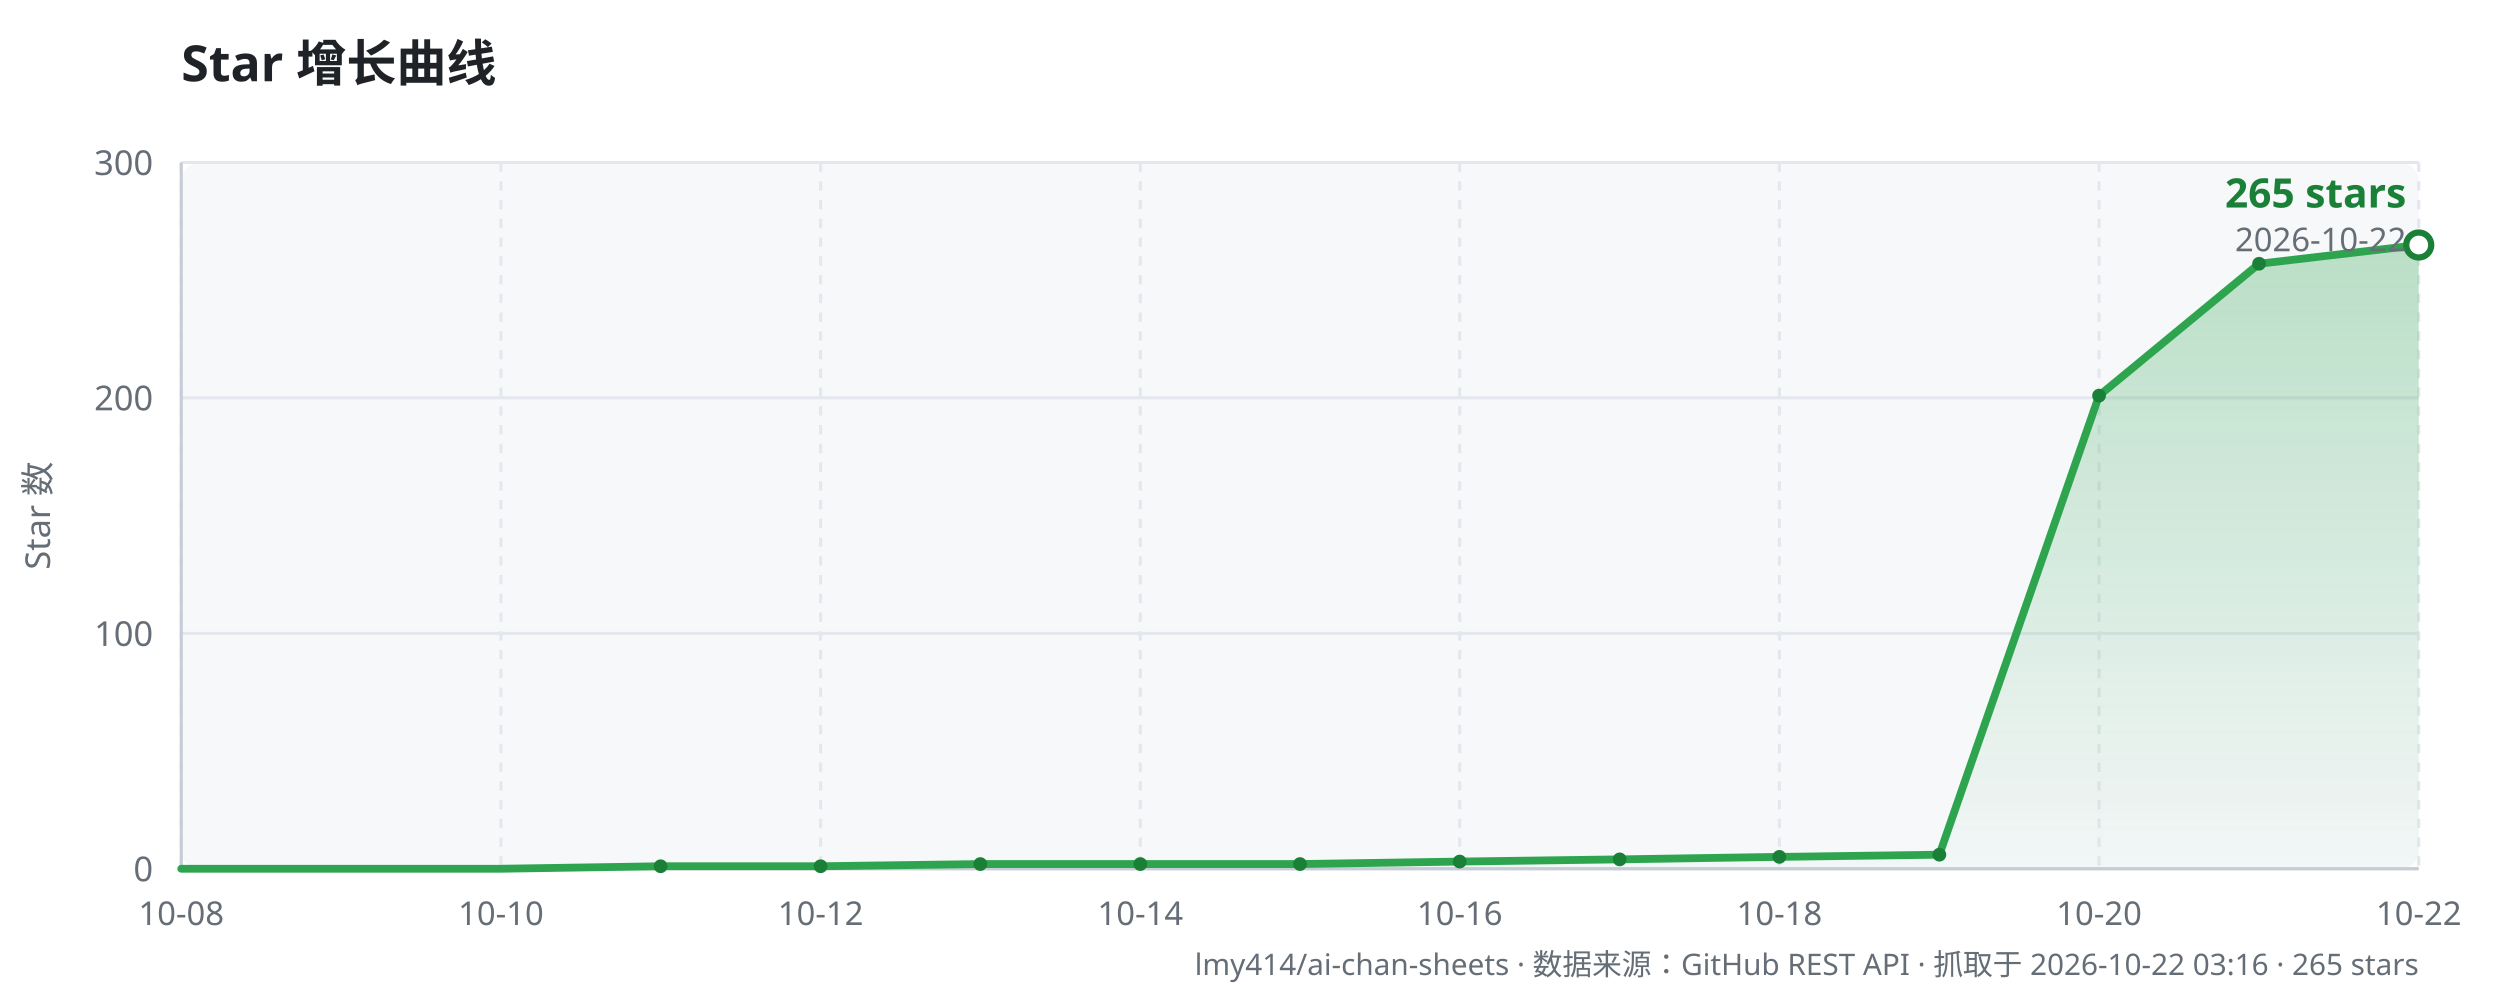
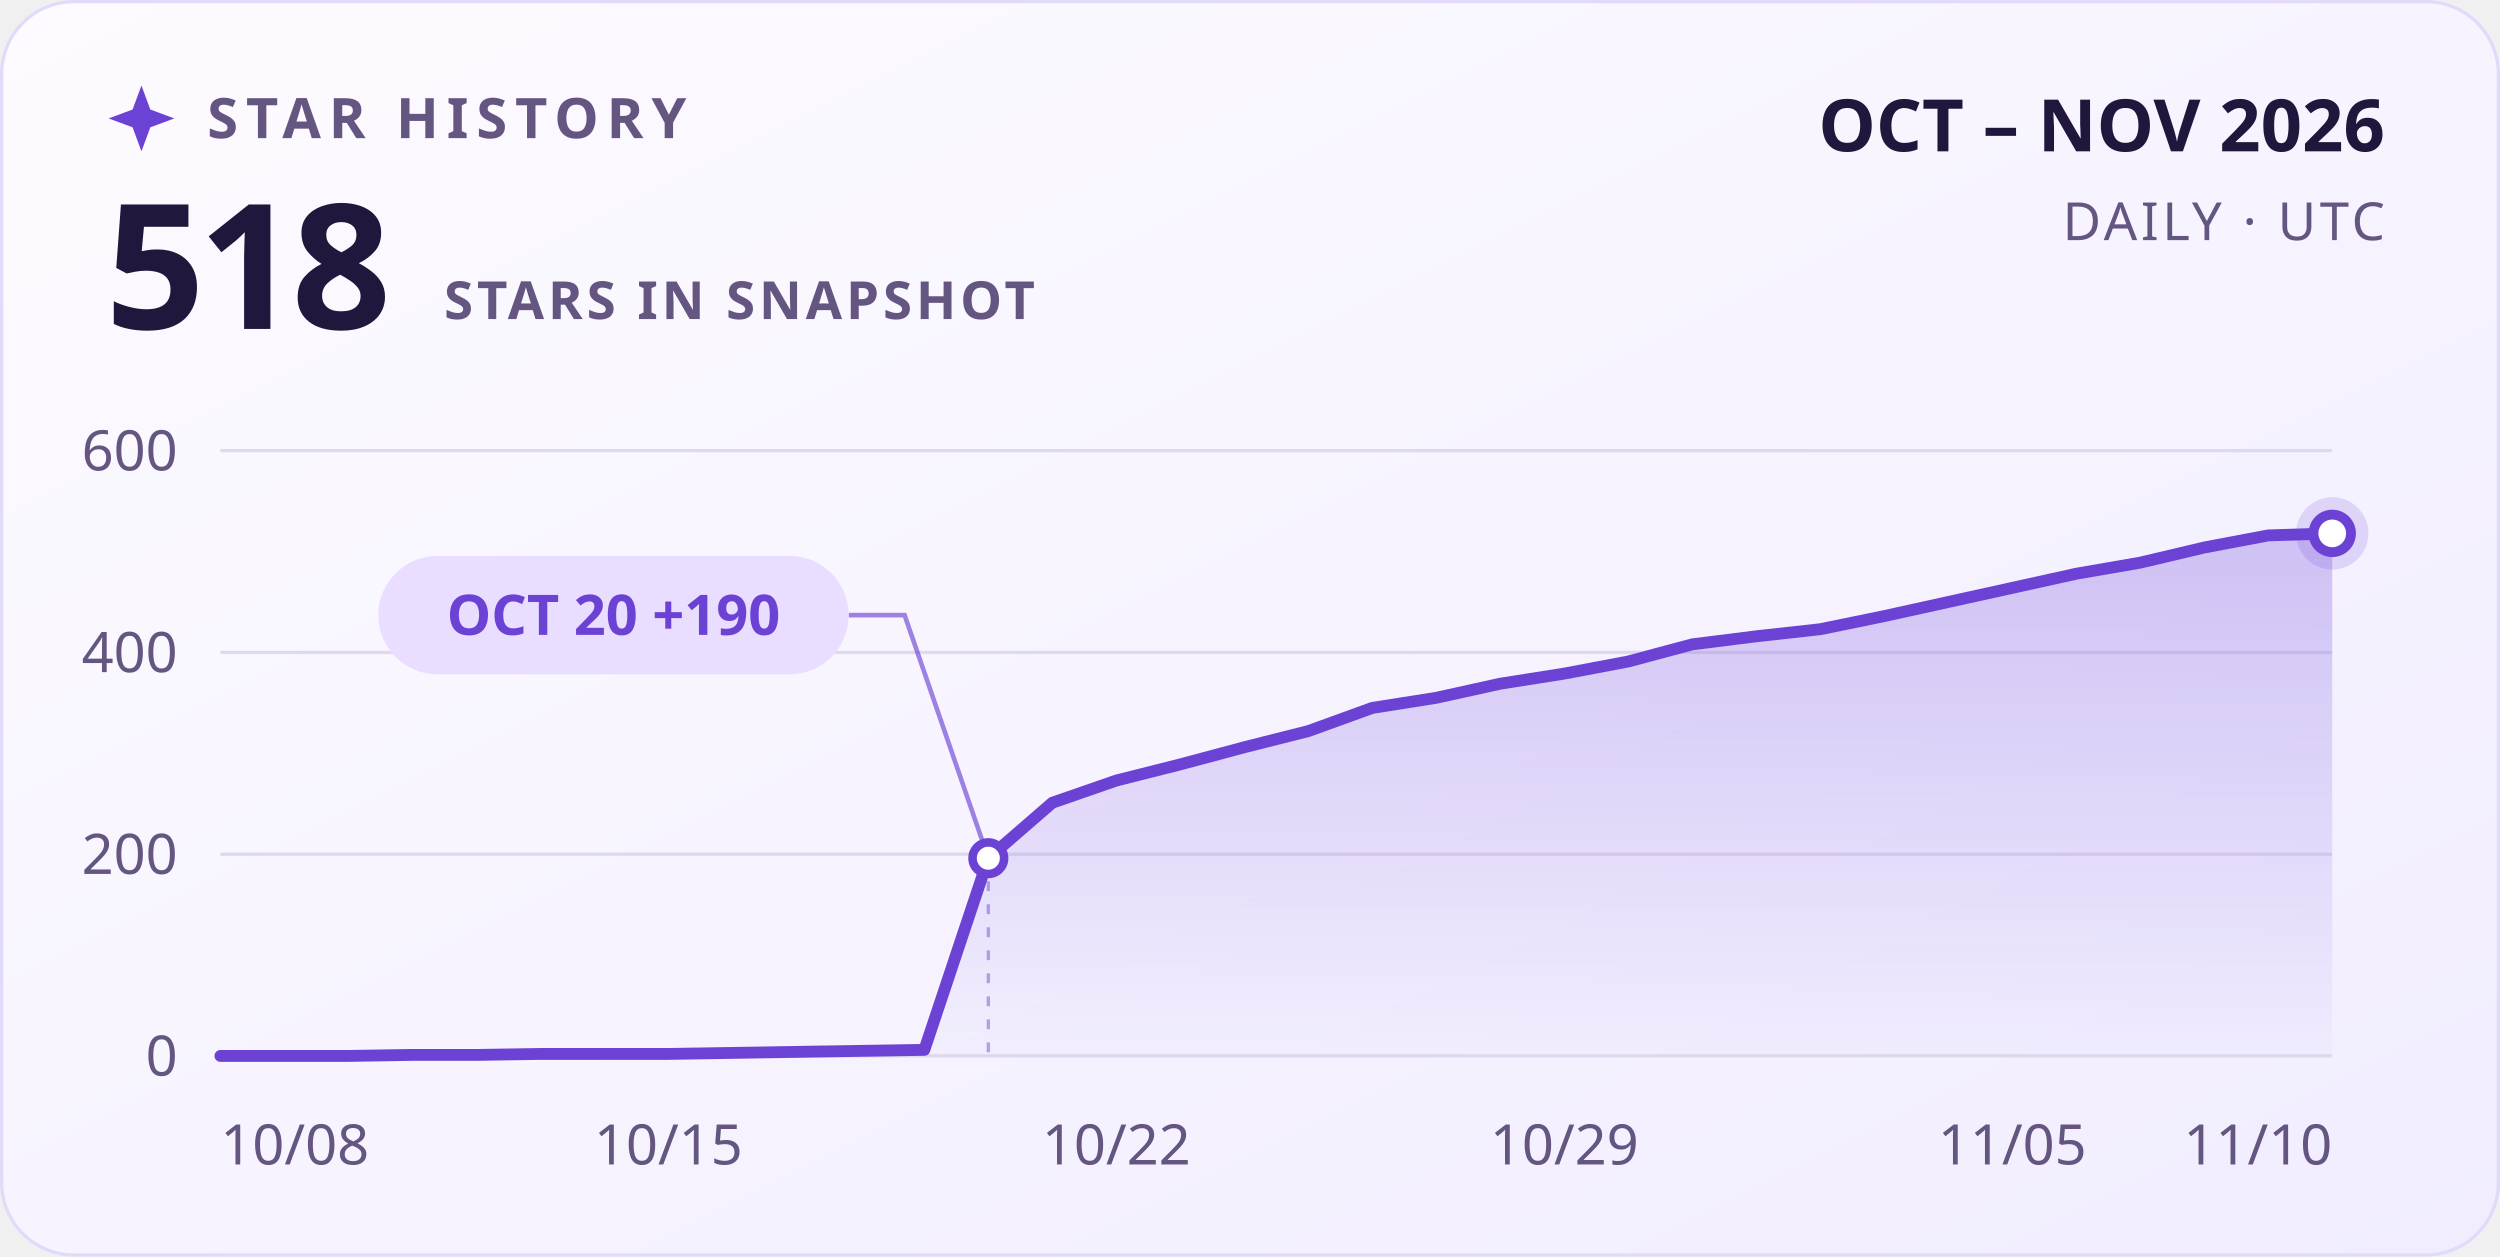
- <svg xmlns="http://www.w3.org/2000/svg" width="800" height="320" viewBox="0 0 800 320" role="img" aria-label="Star 增长曲线">
+ <svg xmlns="http://www.w3.org/2000/svg" width="760" height="382" viewBox="0 0 760 382" role="img" aria-labelledby="title desc">
  <defs>
-     <linearGradient id="area" x1="0" y1="0" x2="0" y2="1">
-       <stop offset="0%" stop-color="#2ea44f" stop-opacity="0.30" />
-       <stop offset="100%" stop-color="#2ea44f" stop-opacity="0.02" />
+     <linearGradient id="card" x1="0" y1="0" x2="1" y2="1" gradientUnits="objectBoundingBox">
+       <stop stop-color="#fdfbff" />
+       <stop offset="1" stop-color="#f1edff" />
+     </linearGradient>
+     <linearGradient id="area" x1="0" y1="0" x2="0" y2="1" gradientUnits="objectBoundingBox">
+       <stop stop-color="#8a68e0" stop-opacity=".36" />
+       <stop offset="1" stop-color="#8a68e0" stop-opacity=".03" />
    </linearGradient>
  </defs>
-   <rect width="800" height="320" fill="#ffffff" />
-   <rect x="58" y="52" width="716" height="226" rx="6" fill="#f6f8fa" />
-   <text x="58" y="26" font-family="'Microsoft YaHei', 'PingFang SC', 'Hiragino Sans GB', sans-serif" font-size="16" font-weight="600" fill="#1f2328">Star 增长曲线</text>
-   <line x1="58" y1="278.0" x2="774" y2="278.0" stroke="#e4e8ee" stroke-width="1" />
-   <text x="49" y="282.0" text-anchor="end" font-family="'Microsoft YaHei', 'PingFang SC', 'Hiragino Sans GB', sans-serif" font-size="11" fill="#656d76">0</text>
-   <line x1="58" y1="202.7" x2="774" y2="202.7" stroke="#e4e8ee" stroke-width="1" />
-   <text x="49" y="206.7" text-anchor="end" font-family="'Microsoft YaHei', 'PingFang SC', 'Hiragino Sans GB', sans-serif" font-size="11" fill="#656d76">100</text>
-   <line x1="58" y1="127.3" x2="774" y2="127.3" stroke="#e4e8ee" stroke-width="1" />
-   <text x="49" y="131.3" text-anchor="end" font-family="'Microsoft YaHei', 'PingFang SC', 'Hiragino Sans GB', sans-serif" font-size="11" fill="#656d76">200</text>
-   <line x1="58" y1="52.0" x2="774" y2="52.0" stroke="#e4e8ee" stroke-width="1" />
-   <text x="49" y="56.0" text-anchor="end" font-family="'Microsoft YaHei', 'PingFang SC', 'Hiragino Sans GB', sans-serif" font-size="11" fill="#656d76">300</text>
-   <line x1="58.0" y1="52" x2="58.0" y2="278" stroke="#e4e8ee" stroke-width="1" stroke-dasharray="3 3" />
-   <text x="58.0" y="296" text-anchor="middle" font-family="'Microsoft YaHei', 'PingFang SC', 'Hiragino Sans GB', sans-serif" font-size="10.5" fill="#656d76">10-08</text>
-   <line x1="160.3" y1="52" x2="160.3" y2="278" stroke="#e4e8ee" stroke-width="1" stroke-dasharray="3 3" />
-   <text x="160.3" y="296" text-anchor="middle" font-family="'Microsoft YaHei', 'PingFang SC', 'Hiragino Sans GB', sans-serif" font-size="10.5" fill="#656d76">10-10</text>
-   <line x1="262.6" y1="52" x2="262.6" y2="278" stroke="#e4e8ee" stroke-width="1" stroke-dasharray="3 3" />
-   <text x="262.6" y="296" text-anchor="middle" font-family="'Microsoft YaHei', 'PingFang SC', 'Hiragino Sans GB', sans-serif" font-size="10.5" fill="#656d76">10-12</text>
-   <line x1="364.9" y1="52" x2="364.9" y2="278" stroke="#e4e8ee" stroke-width="1" stroke-dasharray="3 3" />
-   <text x="364.9" y="296" text-anchor="middle" font-family="'Microsoft YaHei', 'PingFang SC', 'Hiragino Sans GB', sans-serif" font-size="10.5" fill="#656d76">10-14</text>
-   <line x1="467.1" y1="52" x2="467.1" y2="278" stroke="#e4e8ee" stroke-width="1" stroke-dasharray="3 3" />
-   <text x="467.1" y="296" text-anchor="middle" font-family="'Microsoft YaHei', 'PingFang SC', 'Hiragino Sans GB', sans-serif" font-size="10.5" fill="#656d76">10-16</text>
-   <line x1="569.4" y1="52" x2="569.4" y2="278" stroke="#e4e8ee" stroke-width="1" stroke-dasharray="3 3" />
-   <text x="569.4" y="296" text-anchor="middle" font-family="'Microsoft YaHei', 'PingFang SC', 'Hiragino Sans GB', sans-serif" font-size="10.5" fill="#656d76">10-18</text>
-   <line x1="671.7" y1="52" x2="671.7" y2="278" stroke="#e4e8ee" stroke-width="1" stroke-dasharray="3 3" />
-   <text x="671.7" y="296" text-anchor="middle" font-family="'Microsoft YaHei', 'PingFang SC', 'Hiragino Sans GB', sans-serif" font-size="10.5" fill="#656d76">10-20</text>
-   <line x1="774.0" y1="52" x2="774.0" y2="278" stroke="#e4e8ee" stroke-width="1" stroke-dasharray="3 3" />
-   <text x="774.0" y="296" text-anchor="middle" font-family="'Microsoft YaHei', 'PingFang SC', 'Hiragino Sans GB', sans-serif" font-size="10.5" fill="#656d76">10-22</text>
-   <line x1="58" y1="278" x2="774" y2="278" stroke="#c6cdd6" stroke-width="1" />
-   <line x1="58" y1="52" x2="58" y2="278" stroke="#c6cdd6" stroke-width="1" />
-   <text x="16" y="165.0" text-anchor="middle" transform="rotate(-90 16 165.0)" font-family="'Microsoft YaHei', 'PingFang SC', 'Hiragino Sans GB', sans-serif" font-size="11" fill="#656d76">Star 数</text>
-   <polygon points="58.0,278.0 58.0,278.0 109.1,278.0 160.3,278.0 211.4,277.2 262.6,277.2 313.7,276.5 364.9,276.5 416.0,276.5 467.1,275.7 518.3,275.0 569.4,274.2 620.6,273.5 671.7,126.6 722.9,84.4 774.0,78.4 774.0,278.0" fill="url(#area)" stroke="none" />
-   <polyline points="58.0,278.0 109.1,278.0 160.3,278.0 211.4,277.2 262.6,277.2 313.7,276.5 364.9,276.5 416.0,276.5 467.1,275.7 518.3,275.0 569.4,274.2 620.6,273.5 671.7,126.6 722.9,84.4 774.0,78.4" fill="none" stroke="#2ea44f" stroke-width="2.5" stroke-linejoin="round" stroke-linecap="round" />
-   <circle cx="211.4" cy="277.2" r="2.2" fill="#1a7f37" />
-   <circle cx="262.6" cy="277.2" r="2.2" fill="#1a7f37" />
-   <circle cx="313.7" cy="276.5" r="2.2" fill="#1a7f37" />
-   <circle cx="364.9" cy="276.5" r="2.2" fill="#1a7f37" />
-   <circle cx="416.0" cy="276.5" r="2.2" fill="#1a7f37" />
-   <circle cx="467.1" cy="275.7" r="2.2" fill="#1a7f37" />
-   <circle cx="518.3" cy="275.0" r="2.2" fill="#1a7f37" />
-   <circle cx="569.4" cy="274.2" r="2.2" fill="#1a7f37" />
-   <circle cx="620.6" cy="273.5" r="2.2" fill="#1a7f37" />
-   <circle cx="671.7" cy="126.6" r="2.2" fill="#1a7f37" />
-   <circle cx="722.9" cy="84.4" r="2.2" fill="#1a7f37" />
-   <circle cx="774.0" cy="78.4" r="2.2" fill="#1a7f37" />
-   <circle cx="774.0" cy="78.4" r="4" fill="#fff" stroke="#1a7f37" stroke-width="2" />
-   <text x="770.0" y="66.4" text-anchor="end" font-family="'Microsoft YaHei', 'PingFang SC', 'Hiragino Sans GB', sans-serif" font-size="13" font-weight="700" fill="#1a7f37">265 stars</text>
-   <text x="770.0" y="80.4" text-anchor="end" font-family="'Microsoft YaHei', 'PingFang SC', 'Hiragino Sans GB', sans-serif" font-size="10.5" fill="#656d76">2026-10-22</text>
-   <text x="774" y="312" text-anchor="end" font-family="'Microsoft YaHei', 'PingFang SC', 'Hiragino Sans GB', sans-serif" font-size="9.5" fill="#656d76">lmy414/ai-chan-sheets · 数据来源：GitHub REST API · 抓取于 2026-10-22 03:16 · 265 stars</text>
+   <rect x=".5" y=".5" width="759" height="381" rx="22" fill="url(#card)" stroke="#e2d9fb" />
+   <g font-family="system-ui, Segoe UI, sans-serif" font-variant-numeric="tabular-nums">
+     <path d="M43 26l2.7 7.3L53 36l-7.3 2.7L43 46l-2.7-7.3L33 36l7.3-2.7z" fill="#6c42d5" />
+     <text x="63" y="42" font-size="17" letter-spacing="2.4" font-weight="650" fill="#655581">STAR HISTORY</text>
+     <text x="32" y="100" font-size="53" letter-spacing="-2" font-weight="760" fill="#21163b">518</text>
+     <text x="135" y="97" font-size="16" letter-spacing="1.2" font-weight="650" fill="#655581">STARS IN SNAPSHOT</text>
+     <text x="725" y="46" text-anchor="end" font-size="22" font-weight="690" fill="#21163b">OCT – NOV 2026</text>
+     <text x="725" y="73" text-anchor="end" font-size="16" letter-spacing="1.1" fill="#655581">DAILY · UTC</text>
+     <g fill="#655581" font-size="17">
+       <path d="M67 321.0H709" stroke="#e0d8ef" />
+       <text x="54" y="327.0" text-anchor="end">0</text>
+       <path d="M67 259.67H709" stroke="#e0d8ef" />
+       <text x="54" y="265.67" text-anchor="end">200</text>
+       <path d="M67 198.33H709" stroke="#e0d8ef" />
+       <text x="54" y="204.33" text-anchor="end">400</text>
+       <path d="M67 137.0H709" stroke="#e0d8ef" />
+       <text x="54" y="143.0" text-anchor="end">600</text>
+       <text x="67.0" y="354" text-anchor="start">10/08</text>
+       <text x="203.18" y="354" text-anchor="middle">10/15</text>
+       <text x="339.36" y="354" text-anchor="middle">10/22</text>
+       <text x="475.55" y="354" text-anchor="middle">10/29</text>
+       <text x="611.73" y="354" text-anchor="middle">11/05</text>
+       <text x="709.0" y="354" text-anchor="end">11/10</text>
+     </g>
+     <path d="M67.0 321.0 L86.45 321.0 L105.91 321.0 L125.36 320.69 L144.82 320.69 L164.27 320.39 L183.73 320.39 L203.18 320.39 L222.64 320.08 L242.09 319.77 L261.55 319.47 L281.0 319.16 L300.45 260.89 L319.91 244.03 L339.36 237.28 L358.82 232.37 L378.27 227.16 L397.73 222.25 L417.18 215.2 L436.64 212.13 L456.09 207.84 L475.55 204.77 L495.0 201.09 L514.45 195.88 L533.91 193.43 L553.36 191.28 L572.82 187.29 L592.27 183.0 L611.73 178.71 L631.18 174.41 L650.64 171.04 L670.09 166.44 L689.55 162.76 L709.0 162.15 L709 321H67Z" fill="url(#area)" />
+     <path d="M67.0 321.0 L86.45 321.0 L105.91 321.0 L125.36 320.69 L144.82 320.69 L164.27 320.39 L183.73 320.39 L203.18 320.39 L222.64 320.08 L242.09 319.77 L261.55 319.47 L281.0 319.16 L300.45 260.89 L319.91 244.03 L339.36 237.28 L358.82 232.37 L378.27 227.16 L397.73 222.25 L417.18 215.2 L436.64 212.13 L456.09 207.84 L475.55 204.77 L495.0 201.09 L514.45 195.88 L533.91 193.43 L553.36 191.28 L572.82 187.29 L592.27 183.0 L611.73 178.71 L631.18 174.41 L650.64 171.04 L670.09 166.44 L689.55 162.76 L709.0 162.15" fill="none" stroke="#6c42d5" stroke-width="3.6" stroke-linecap="round" stroke-linejoin="round" />
+     <path d="M300.45 260.89V321" stroke="#6c42d5" stroke-opacity=".46" stroke-dasharray="3 4" />
+     <path d="M258 187h17l25.45 73.89" fill="none" stroke="#6c42d5" stroke-opacity=".65" stroke-width="1.4" />
+     <rect x="115" y="169" width="143" height="36" rx="18" fill="#e9deff" />
+     <text x="186.5" y="193" text-anchor="middle" fill="#6c42d5" font-size="17" font-weight="720">OCT 20  +190</text>
+     <circle cx="300.45" cy="260.89" r="4.8" fill="#ffffff" stroke="#6c42d5" stroke-width="2.6" />
+     <circle cx="709" cy="162.15" r="11" fill="#6c42d5" opacity=".17" />
+     <circle cx="709" cy="162.15" r="5.7" fill="#ffffff" stroke="#6c42d5" stroke-width="3" />
+   </g>
</svg>
